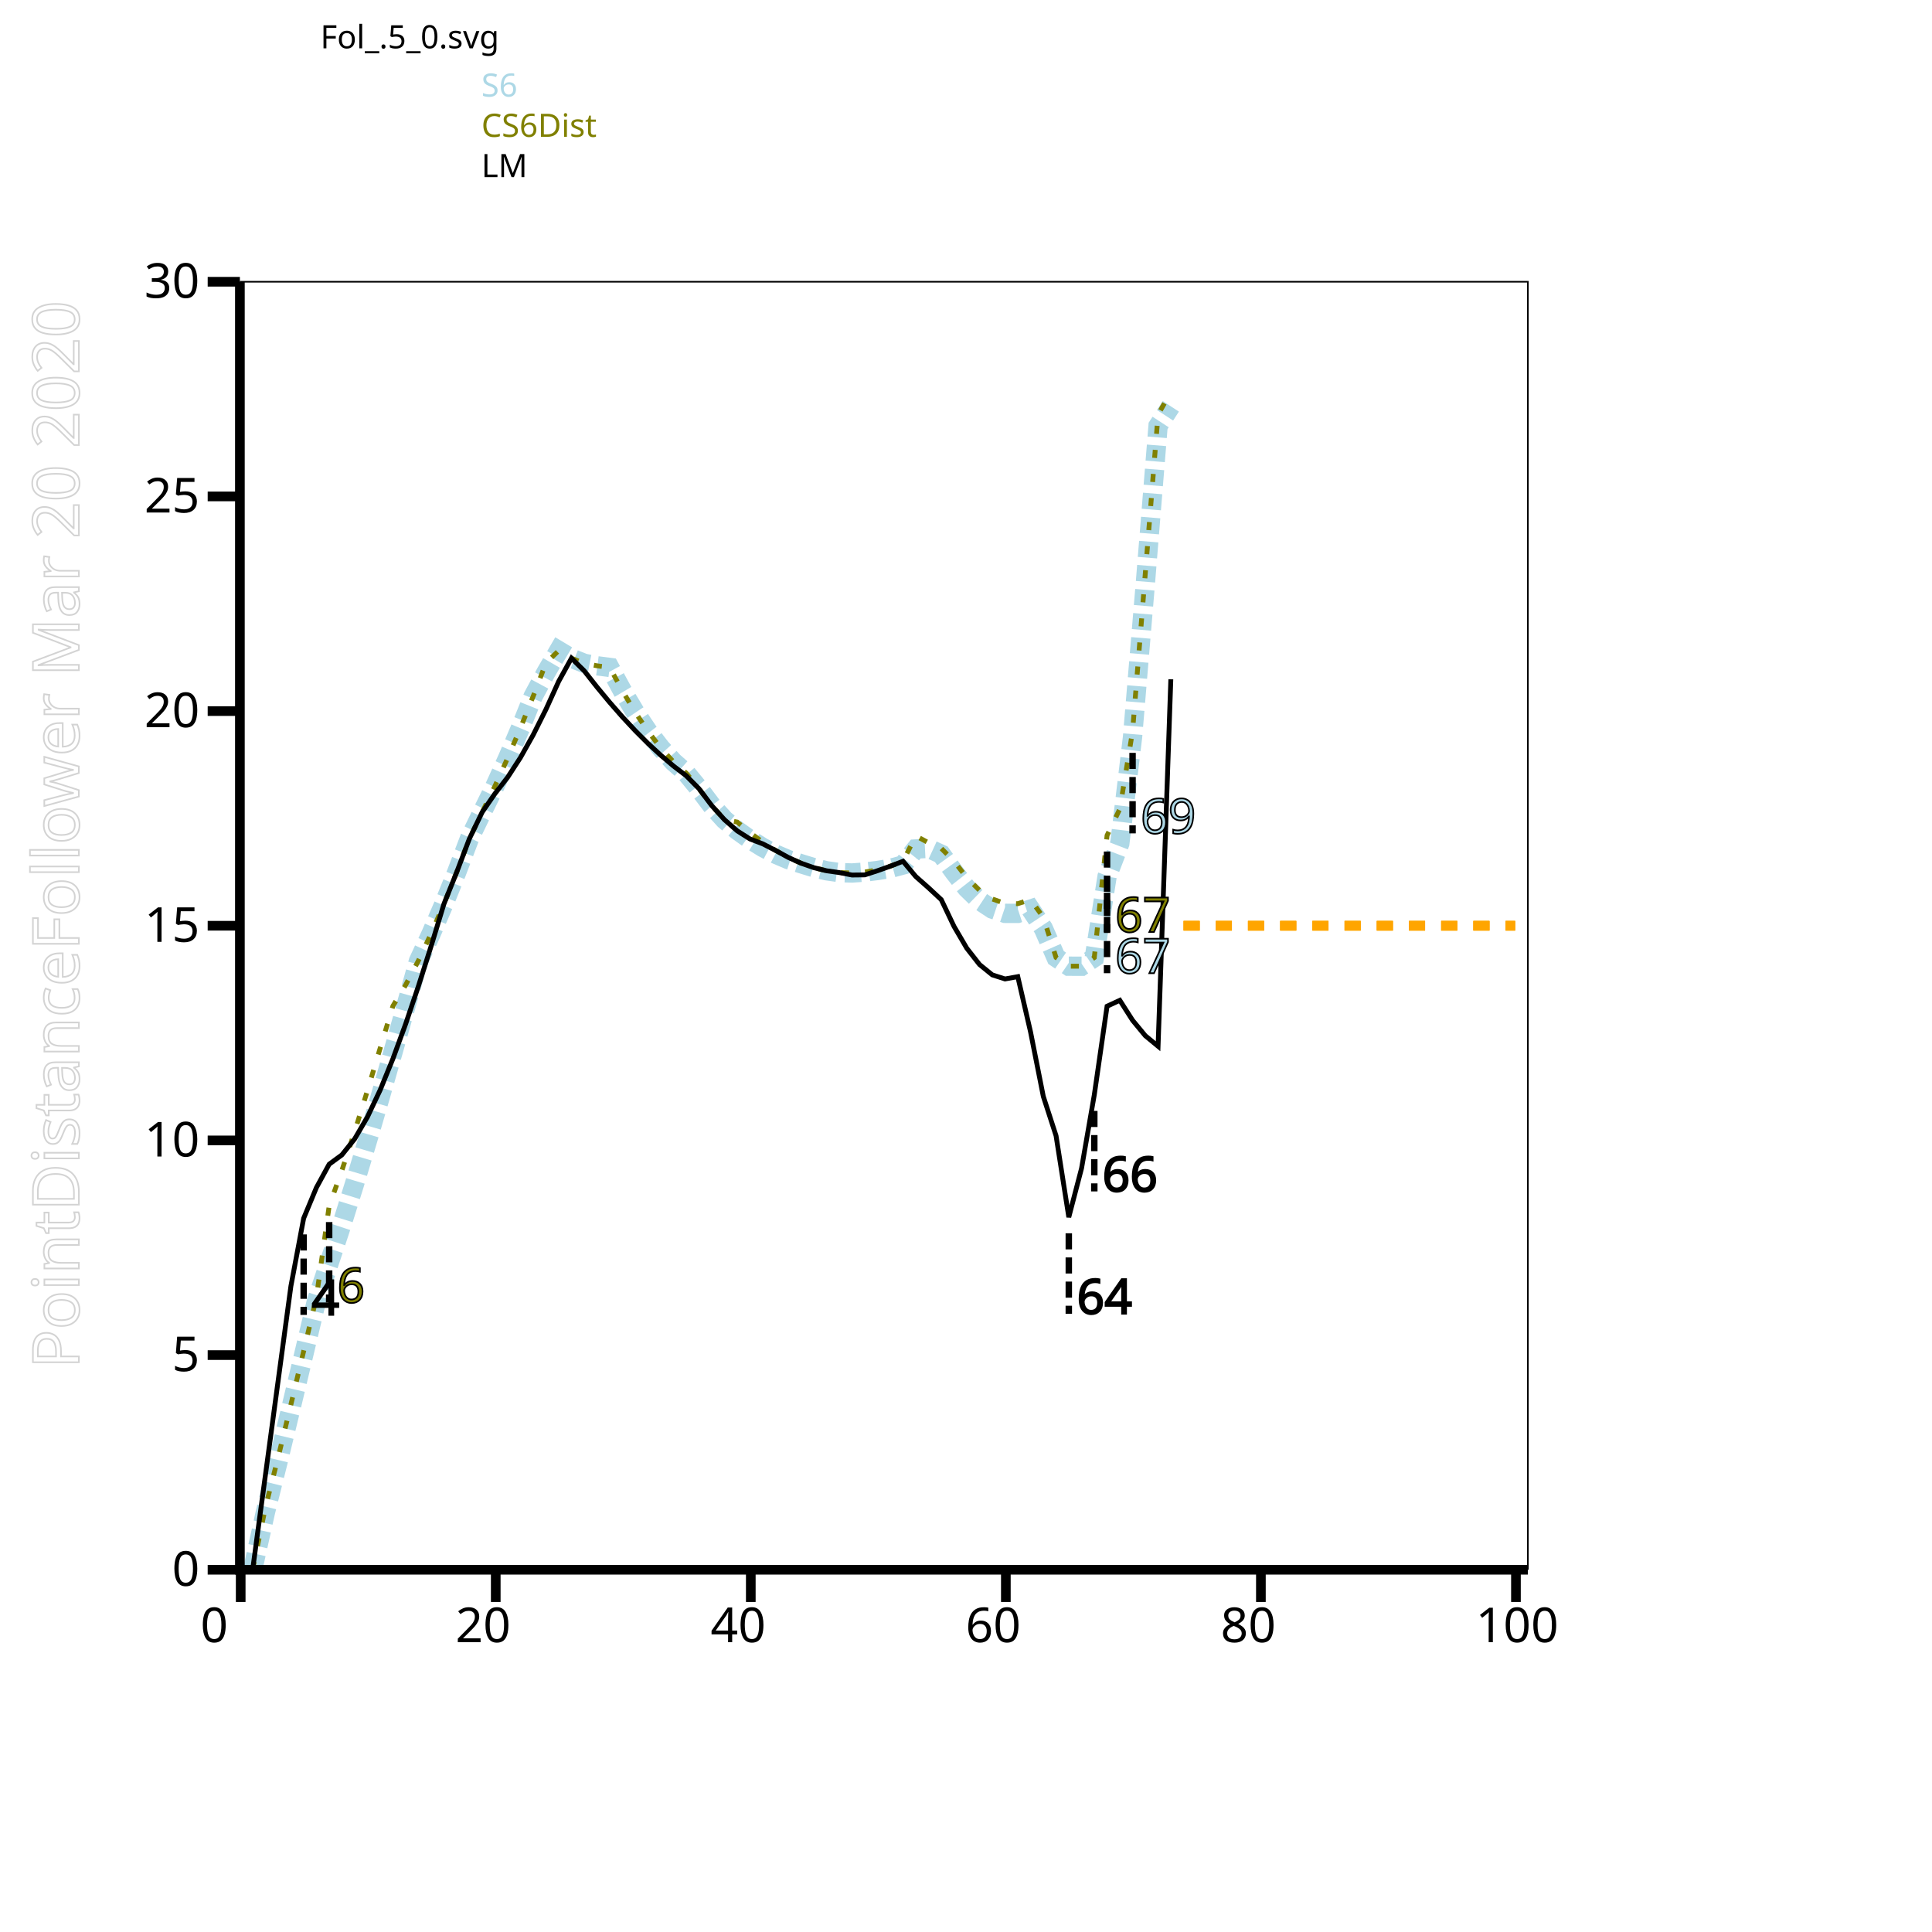
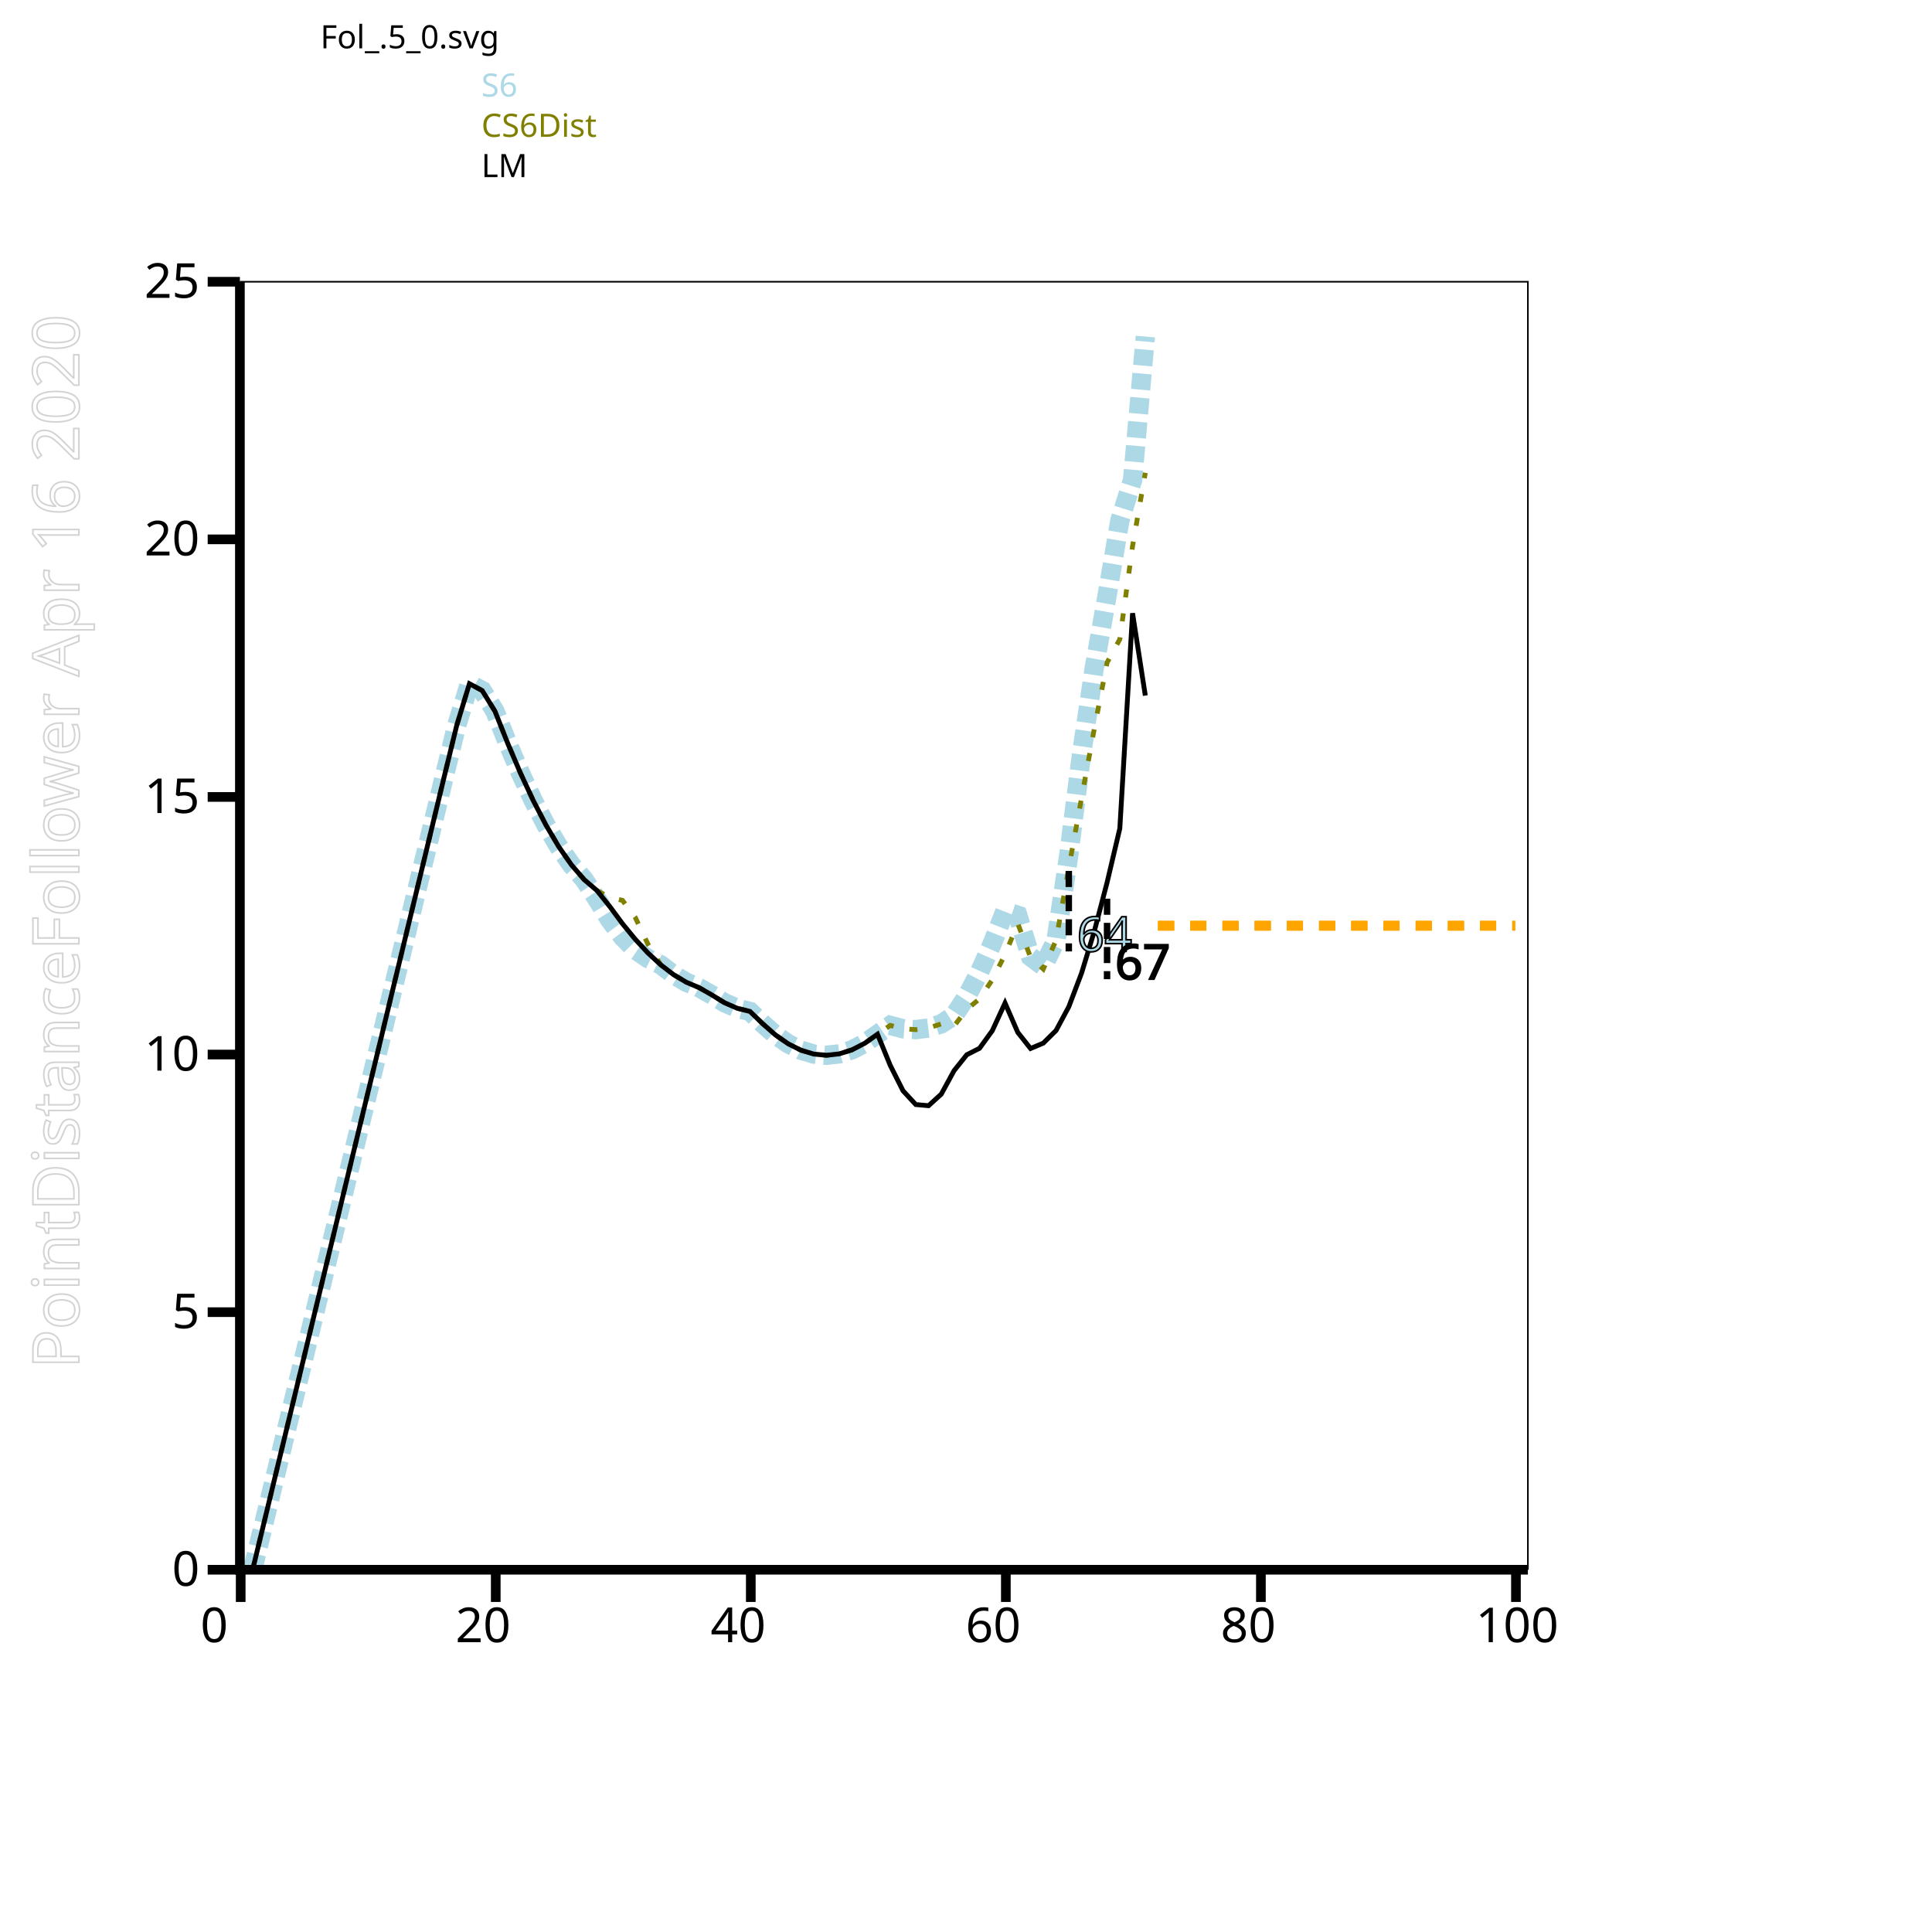
<svg xmlns="http://www.w3.org/2000/svg" width="1000" height="1000" viewBox="1 0  1200 1200" version="1.1">
  <g transform="scale(1 1)">
-     <text x="-850" y="50" transform="rotate(-90)" font-family="sans-serif" font-size="40" stroke="lightgray" fill="none"> PointDistanceFollower   Mar 20 2020</text>
+     <text x="-850" y="50" transform="rotate(-90)" font-family="sans-serif" font-size="40" stroke="lightgray" fill="none"> PointDistanceFollower   Apr 16 2020</text>
    <text x="200" y="30" font-family="sans-serif" font-size="20">Fol_.5_0.svg</text>
    <text x="300" y="60" font-family="sans-serif" font-size="20" fill="lightblue">  S6  </text>
    <text x="300" y="85" font-family="sans-serif" font-size="20" fill="olive">  CS6Dist  </text>
    <text x="300" y="110" font-family="sans-serif" font-size="20" fill="black">  LM  </text>
    <g transform="translate(150,975) scale(1 -1)">
-       <polyline fill="none" stroke=" lightblue " stroke-width=" 12 " stroke-dasharray=" 10,5 " points=" 7.921,0 15.842,35.682 23.762,67.353 31.683,100.244 39.604,133.456 47.525,166.798 55.446,190.57 63.366,214.553 71.287,239.969 79.208,266.41 87.129,293.597 95.049,321.343 102.97,349.513 110.891,378.013 118.812,395.163 126.733,413.531 134.653,433.241 142.574,454.12 150.495,470.567 158.416,486.733 166.337,504.205 174.257,522.849 182.178,542.547 190.099,557.277 198.02,570.923 205.941,566.169 213.861,563.008 221.782,561.467 229.703,560.442 237.624,545.859 245.545,532.602 253.465,520.773 261.386,510.471 269.307,501.789 277.228,494.814 285.149,485.144 293.069,474.632 300.99,465.858 308.911,459.221 316.832,453.551 324.752,448.623 332.673,444.462 340.594,441.09 348.515,438.525 356.436,436.093 364.356,434.146 372.277,433.034 380.198,432.763 388.119,433.335 396.04,434.317 403.96,435.616 411.881,437.746 419.802,447.673 427.723,448.063 435.644,444.404 443.564,433.403 451.485,423.315 459.406,415.587 467.327,410.35 475.248,407.703 483.168,407.694 491.089,410.325 499.01,398.402 506.931,380.276 514.851,374.876 522.772,374.86 530.693,380.229 538.614,430.524 546.535,451.145 554.455,517.383 562.376,612.379 570.297,710.443 578.218,722.617 " />
-       <line fill="none" stroke-dasharray="10, 10" stroke="orange" stroke-width="6" x1="586.139" y1="400" x2="792.079" y2="400" />
-       <polyline fill="none" stroke=" olive " stroke-width=" 3 " stroke-dasharray=" 5,10 " points=" 7.921,0 15.842,38.692 23.762,69.823 31.683,102.598 39.604,135.766 47.525,169.086 55.446,225.953 63.366,248.067 71.287,272.121 79.208,297.55 87.129,323.972 95.049,350.158 102.97,363.256 110.891,378.333 118.812,395.163 126.733,413.531 134.653,433.241 142.574,454.12 150.495,470.567 158.416,486.733 166.337,504.205 174.257,522.849 182.178,542.547 190.099,563.187 198.02,570.923 205.941,566.169 213.861,563.008 221.782,561.467 229.703,560.442 237.624,545.859 245.545,532.602 253.465,520.773 261.386,510.471 269.307,501.789 277.228,494.814 285.149,485.144 293.069,474.632 300.99,465.858 308.911,464.401 316.832,457.816 324.752,451.943 332.673,446.809 340.594,442.442 348.515,438.864 356.436,436.093 364.356,434.146 372.277,433.034 380.198,432.763 388.119,433.335 396.04,434.746 403.96,436.988 411.881,440.049 419.802,455.821 427.723,451.526 435.644,448.057 443.564,440.083 451.485,429.861 459.406,421.997 467.327,416.626 475.248,413.847 483.168,413.713 491.089,416.226 499.01,405.272 506.931,380.276 514.851,374.876 522.772,374.86 530.693,380.229 538.614,456.109 546.535,472.519 554.455,520.732 562.376,618.959 570.297,717.469 578.218,731.556 " />
-       <line fill="none" stroke-dasharray="10, 10" stroke="orange" stroke-width="6" x1="586.139" y1="400" x2="792.079" y2="400" />
-       <polyline fill="none" stroke=" black " stroke-width=" 3 " stroke-dasharray="  " points=" 7.921,0 15.842,58.718 23.762,117.435 31.683,176.153 39.604,218.291 47.525,237.361 55.446,251.867 63.366,257.683 71.287,267.605 79.208,281.201 87.129,297.968 95.049,317.404 102.97,339.05 110.891,362.51 118.812,387.455 126.733,413.531 134.653,433.241 142.574,454.12 150.495,470.567 158.416,482.053 166.337,492.241 174.257,504.457 182.178,518.558 190.099,534.394 198.02,551.816 205.941,566.169 213.861,558.326 221.782,548.277 229.703,538.718 237.624,529.676 245.545,521.178 253.465,513.25 261.386,505.92 269.307,499.213 277.228,493.155 285.149,485.144 293.069,474.632 300.99,465.858 308.911,458.921 316.832,453.905 324.752,450.874 332.673,446.809 340.594,442.442 348.515,438.864 356.436,436.093 364.356,434.146 372.277,433.034 380.198,431.508 388.119,431.597 396.04,434.179 403.96,436.988 411.881,440.049 419.802,430.565 427.723,423.568 435.644,416.199 443.564,399.578 451.485,386.039 459.406,375.915 467.327,369.486 475.248,366.948 483.168,368.38 491.089,334.051 499.01,294.028 506.931,269.572 514.851,218.99 522.772,249.342 530.693,294.992 538.614,350.005 546.535,353.68 554.455,341.284 562.376,331.692 570.297,325.151 578.218,553.084 " />
-       <line fill="none" stroke-dasharray="10, 10" stroke="orange" stroke-width="6" x1="586.139" y1="400" x2="792.079" y2="400" />
-       <line fill="none" stroke="black" stroke-width="4" x1="538.614" y1="420.524" x2="538.614" y2="370.524" stroke-dasharray="10,5" />
-       <text transform="scale(1,-1)" font-family="sans-serif" font-size="30" stroke="rgb(0,0,0)" line="rgb(0,0,0)" fill="lightblue" x="543.614" y="-370.524">67</text>
-       <line fill="none" stroke="black" stroke-width="4" x1="554.455" y1="507.383" x2="554.455" y2="457.383" stroke-dasharray="10,5" />
-       <text transform="scale(1,-1)" font-family="sans-serif" font-size="30" stroke="rgb(0,0,0)" line="rgb(0,0,0)" fill="lightblue" x="559.455" y="-457.383">69</text>
-       <line fill="none" stroke="black" stroke-width="4" x1="55.446" y1="215.953" x2="55.446" y2="165.953" stroke-dasharray="10,5" />
-       <text transform="scale(1,-1)" font-family="sans-serif" font-size="30" stroke="rgb(0,0,0)" line="rgb(0,0,0)" fill="olive" x="60.446" y="-165.953">6</text>
-       <line fill="none" stroke="black" stroke-width="4" x1="538.614" y1="446.109" x2="538.614" y2="396.109" stroke-dasharray="10,5" />
-       <text transform="scale(1,-1)" font-family="sans-serif" font-size="30" stroke="rgb(0,0,0)" line="rgb(0,0,0)" fill="olive" x="543.614" y="-396.109">67</text>
-       <line fill="none" stroke="black" stroke-width="4" x1="39.604" y1="208.291" x2="39.604" y2="158.291" stroke-dasharray="10,5" />
-       <text transform="scale(1,-1)" font-family="sans-serif" font-size="30" stroke="rgb(0,0,0)" line="rgb(0,0,0)" fill="black" x="44.604" y="-158.291">4</text>
-       <line fill="none" stroke="black" stroke-width="4" x1="514.851" y1="208.99" x2="514.851" y2="158.99" stroke-dasharray="10,5" />
-       <text transform="scale(1,-1)" font-family="sans-serif" font-size="30" stroke="rgb(0,0,0)" line="rgb(0,0,0)" fill="black" x="519.851" y="-158.99">64</text>
-       <line fill="none" stroke="black" stroke-width="4" x1="530.693" y1="284.992" x2="530.693" y2="234.992" stroke-dasharray="10,5" />
-       <text transform="scale(1,-1)" font-family="sans-serif" font-size="30" stroke="rgb(0,0,0)" line="rgb(0,0,0)" fill="black" x="535.693" y="-234.992">66</text>
+       <polyline fill="none" stroke=" lightblue " stroke-width=" 12 " stroke-dasharray=" 10,5 " points=" 7.921,0 15.842,32.791 23.762,65.583 31.683,98.374 39.604,131.165 47.525,163.956 55.446,196.748 63.366,229.539 71.287,262.33 79.208,295.122 87.129,327.913 95.049,360.704 102.97,393.495 110.891,426.287 118.812,459.078 126.733,491.869 134.653,524.359 142.574,550.321 150.495,546.078 158.416,533.253 166.337,513.354 174.257,494.83 182.178,477.84 190.099,462.554 198.02,449.146 205.941,437.788 213.861,428.643 221.782,416.516 229.703,403.633 237.624,393.07 245.545,385.018 253.465,379.638 261.386,375.735 269.307,369.666 277.228,364.933 285.149,361.589 293.069,357.075 300.99,352.19 308.911,348.742 316.832,346.771 324.752,339.124 332.673,332.163 340.594,326.659 348.515,322.688 356.436,320.305 364.356,319.548 372.277,320.426 380.198,322.928 388.119,327.015 396.04,332.629 403.96,338.108 411.881,336.016 419.802,335.475 427.723,336.493 435.644,339.055 443.564,344.199 451.485,356.194 459.406,371.251 467.327,389.016 475.248,409.136 483.168,406.476 491.089,380.764 499.01,374.845 506.931,390.956 514.851,444.055 522.772,506.627 530.693,560.298 538.614,604.921 546.535,651.596 554.455,676.79 562.376,765.946 " />
+       <line fill="none" stroke-dasharray="10, 10" stroke="orange" stroke-width="6" x1="570.297" y1="400" x2="792.079" y2="400" />
+       <polyline fill="none" stroke=" olive " stroke-width=" 3 " stroke-dasharray=" 5,10 " points=" 7.921,0 15.842,32.791 23.762,65.583 31.683,98.374 39.604,131.165 47.525,163.956 55.446,196.748 63.366,229.539 71.287,262.33 79.208,295.122 87.129,327.913 95.049,360.704 102.97,393.495 110.891,426.287 118.812,459.078 126.733,491.869 134.653,524.359 142.574,550.321 150.495,546.078 158.416,533.253 166.337,513.354 174.257,494.83 182.178,477.84 190.099,462.554 198.02,449.146 205.941,437.788 213.861,428.643 221.782,421.856 229.703,417.541 237.624,415.775 245.545,405.229 253.465,388.521 261.386,375.735 269.307,369.666 277.228,364.933 285.149,361.589 293.069,357.075 300.99,352.19 308.911,348.742 316.832,346.771 324.752,339.124 332.673,332.163 340.594,326.659 348.515,322.688 356.436,320.305 364.356,319.548 372.277,320.426 380.198,322.928 388.119,327.015 396.04,332.629 403.96,338.108 411.881,336.016 419.802,335.475 427.723,336.493 435.644,339.055 443.564,337.706 451.485,348.066 459.406,354.59 467.327,366.429 475.248,382.142 483.168,401.331 491.089,380.43 499.01,373.116 506.931,390.956 514.851,435.91 522.772,479.388 530.693,522.38 538.614,563.44 546.535,577.952 554.455,635.842 562.376,681.335 " />
+       <line fill="none" stroke-dasharray="10, 10" stroke="orange" stroke-width="6" x1="570.297" y1="400" x2="792.079" y2="400" />
+       <polyline fill="none" stroke=" black " stroke-width=" 3 " stroke-dasharray="  " points=" 7.921,0 15.842,32.791 23.762,65.583 31.683,98.374 39.604,131.165 47.525,163.956 55.446,196.748 63.366,229.539 71.287,262.33 79.208,295.122 87.129,327.913 95.049,360.704 102.97,393.495 110.891,426.287 118.812,459.078 126.733,491.869 134.653,524.359 142.574,550.321 150.495,546.078 158.416,533.253 166.337,513.354 174.257,494.83 182.178,477.84 190.099,462.554 198.02,449.146 205.941,437.788 213.861,428.643 221.782,421.856 229.703,411.998 237.624,401.286 245.545,391.619 253.465,383.077 261.386,375.735 269.307,369.666 277.228,364.933 285.149,361.589 293.069,357.075 300.99,352.19 308.911,348.742 316.832,346.771 324.752,339.124 332.673,332.163 340.594,326.659 348.515,322.688 356.436,320.305 364.356,319.548 372.277,320.426 380.198,322.928 388.119,327.015 396.04,332.629 403.96,313.253 411.881,297.497 419.802,288.942 427.723,288.23 435.644,295.419 443.564,309.96 451.485,319.865 459.406,323.887 467.327,334.812 475.248,351.996 483.168,333.754 491.089,323.756 499.01,327.099 506.931,334.933 514.851,349.7 522.772,370.573 530.693,396.588 538.614,426.806 546.535,460.4 554.455,594.114 562.376,542.965 " />
+       <line fill="none" stroke-dasharray="10, 10" stroke="orange" stroke-width="6" x1="570.297" y1="400" x2="792.079" y2="400" />
+       <line fill="none" stroke="black" stroke-width="4" x1="514.851" y1="434.055" x2="514.851" y2="384.055" stroke-dasharray="10,5" />
+       <text transform="scale(1,-1)" font-family="sans-serif" font-size="30" stroke="rgb(0,0,0)" line="rgb(0,0,0)" fill="lightblue" x="519.851" y="-384.055">64</text>
+       <line fill="none" stroke="black" stroke-width="4" x1="538.614" y1="416.806" x2="538.614" y2="366.806" stroke-dasharray="10,5" />
+       <text transform="scale(1,-1)" font-family="sans-serif" font-size="30" stroke="rgb(0,0,0)" line="rgb(0,0,0)" fill="black" x="543.614" y="-366.806">67</text>
      <polyline fill="none" stroke="black" stroke-width="6" points=" 800,0 0,0 0, 800" />
      <polyline fill="none" stroke="black" stroke-width="1" points=" 0 800  800 800  800 0" />
      <line fill="none" stroke="black" stroke-width="6" x1="0.5" y1="0" x2="0.5" y2="-20" />
      <text transform="scale(1,-1)" font-family="sans-serif" font-size="30" x="-24.5" y="45">0</text>
      <line fill="none" stroke="black" stroke-width="6" x1="158.916" y1="0" x2="158.916" y2="-20" />
      <text transform="scale(1,-1)" font-family="sans-serif" font-size="30" x="133.916" y="45">20</text>
      <line fill="none" stroke="black" stroke-width="6" x1="317.332" y1="0" x2="317.332" y2="-20" />
      <text transform="scale(1,-1)" font-family="sans-serif" font-size="30" x="292.332" y="45">40</text>
      <line fill="none" stroke="black" stroke-width="6" x1="475.748" y1="0" x2="475.748" y2="-20" />
      <text transform="scale(1,-1)" font-family="sans-serif" font-size="30" x="450.748" y="45">60</text>
      <line fill="none" stroke="black" stroke-width="6" x1="634.163" y1="0" x2="634.163" y2="-20" />
      <text transform="scale(1,-1)" font-family="sans-serif" font-size="30" x="609.163" y="45">80</text>
      <line fill="none" stroke="black" stroke-width="6" x1="792.579" y1="0" x2="792.579" y2="-20" />
      <text transform="scale(1,-1)" font-family="sans-serif" font-size="30" x="767.579" y="45">100</text>
      <line fill="none" stroke="black" stroke-width="6" x1="0.0" y1="0" x2="-20" y2="0" />
      <text transform="scale(1,-1)" text-anchor="end" font-family="sans-serif" font-size="30" x="-25" y="10">0</text>
-       <line fill="none" stroke="black" stroke-width="6" x1="0.0" y1="133.333" x2="-20" y2="133.333" />
-       <text transform="scale(1,-1)" text-anchor="end" font-family="sans-serif" font-size="30" x="-25" y="-123.333">5</text>
-       <line fill="none" stroke="black" stroke-width="6" x1="0.0" y1="266.667" x2="-20" y2="266.667" />
-       <text transform="scale(1,-1)" text-anchor="end" font-family="sans-serif" font-size="30" x="-25" y="-256.667">10</text>
-       <line fill="none" stroke="black" stroke-width="6" x1="0.0" y1="400" x2="-20" y2="400" />
-       <text transform="scale(1,-1)" text-anchor="end" font-family="sans-serif" font-size="30" x="-25" y="-390">15</text>
-       <line fill="none" stroke="black" stroke-width="6" x1="0.0" y1="533.333" x2="-20" y2="533.333" />
-       <text transform="scale(1,-1)" text-anchor="end" font-family="sans-serif" font-size="30" x="-25" y="-523.333">20</text>
-       <line fill="none" stroke="black" stroke-width="6" x1="0.0" y1="666.667" x2="-20" y2="666.667" />
-       <text transform="scale(1,-1)" text-anchor="end" font-family="sans-serif" font-size="30" x="-25" y="-656.667">25</text>
+       <line fill="none" stroke="black" stroke-width="6" x1="0.0" y1="160" x2="-20" y2="160" />
+       <text transform="scale(1,-1)" text-anchor="end" font-family="sans-serif" font-size="30" x="-25" y="-150">5</text>
+       <line fill="none" stroke="black" stroke-width="6" x1="0.0" y1="320" x2="-20" y2="320" />
+       <text transform="scale(1,-1)" text-anchor="end" font-family="sans-serif" font-size="30" x="-25" y="-310">10</text>
+       <line fill="none" stroke="black" stroke-width="6" x1="0.0" y1="480" x2="-20" y2="480" />
+       <text transform="scale(1,-1)" text-anchor="end" font-family="sans-serif" font-size="30" x="-25" y="-470">15</text>
+       <line fill="none" stroke="black" stroke-width="6" x1="0.0" y1="640" x2="-20" y2="640" />
+       <text transform="scale(1,-1)" text-anchor="end" font-family="sans-serif" font-size="30" x="-25" y="-630">20</text>
      <line fill="none" stroke="black" stroke-width="6" x1="0.0" y1="800" x2="-20" y2="800" />
-       <text transform="scale(1,-1)" text-anchor="end" font-family="sans-serif" font-size="30" x="-25" y="-790">30</text>
+       <text transform="scale(1,-1)" text-anchor="end" font-family="sans-serif" font-size="30" x="-25" y="-790">25</text>

--&gt;
</g>
  </g>
</svg>
